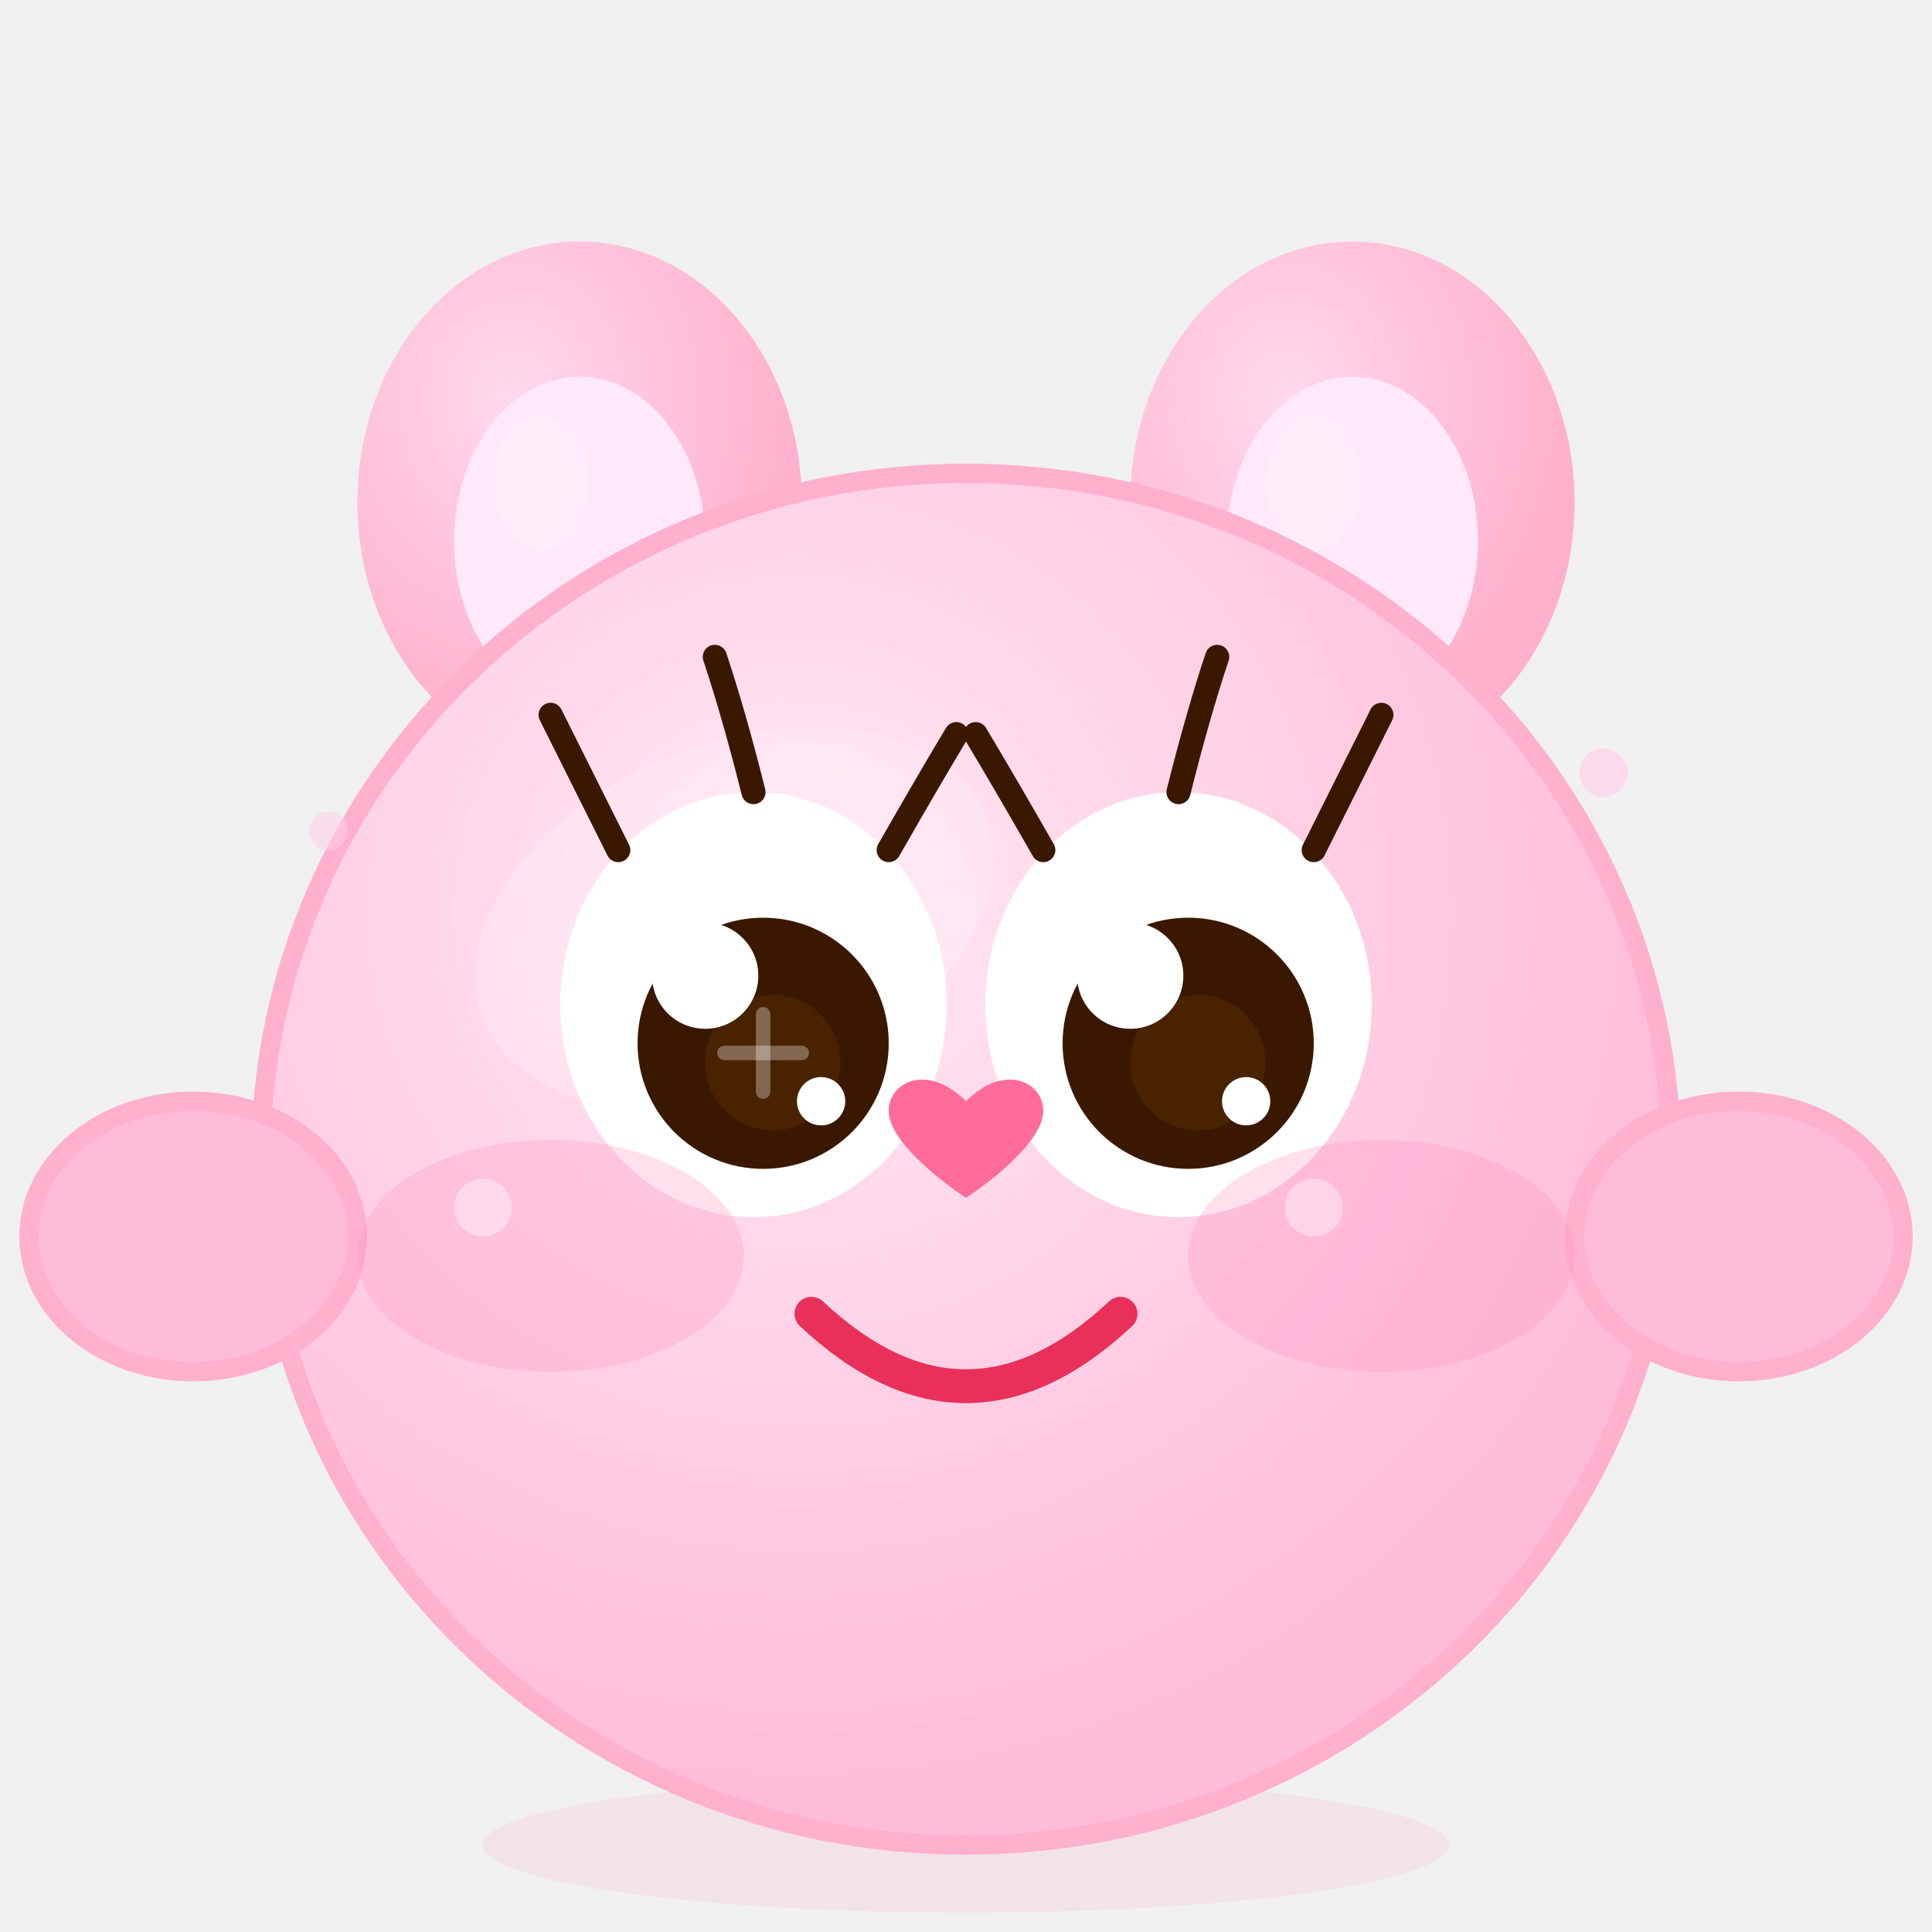
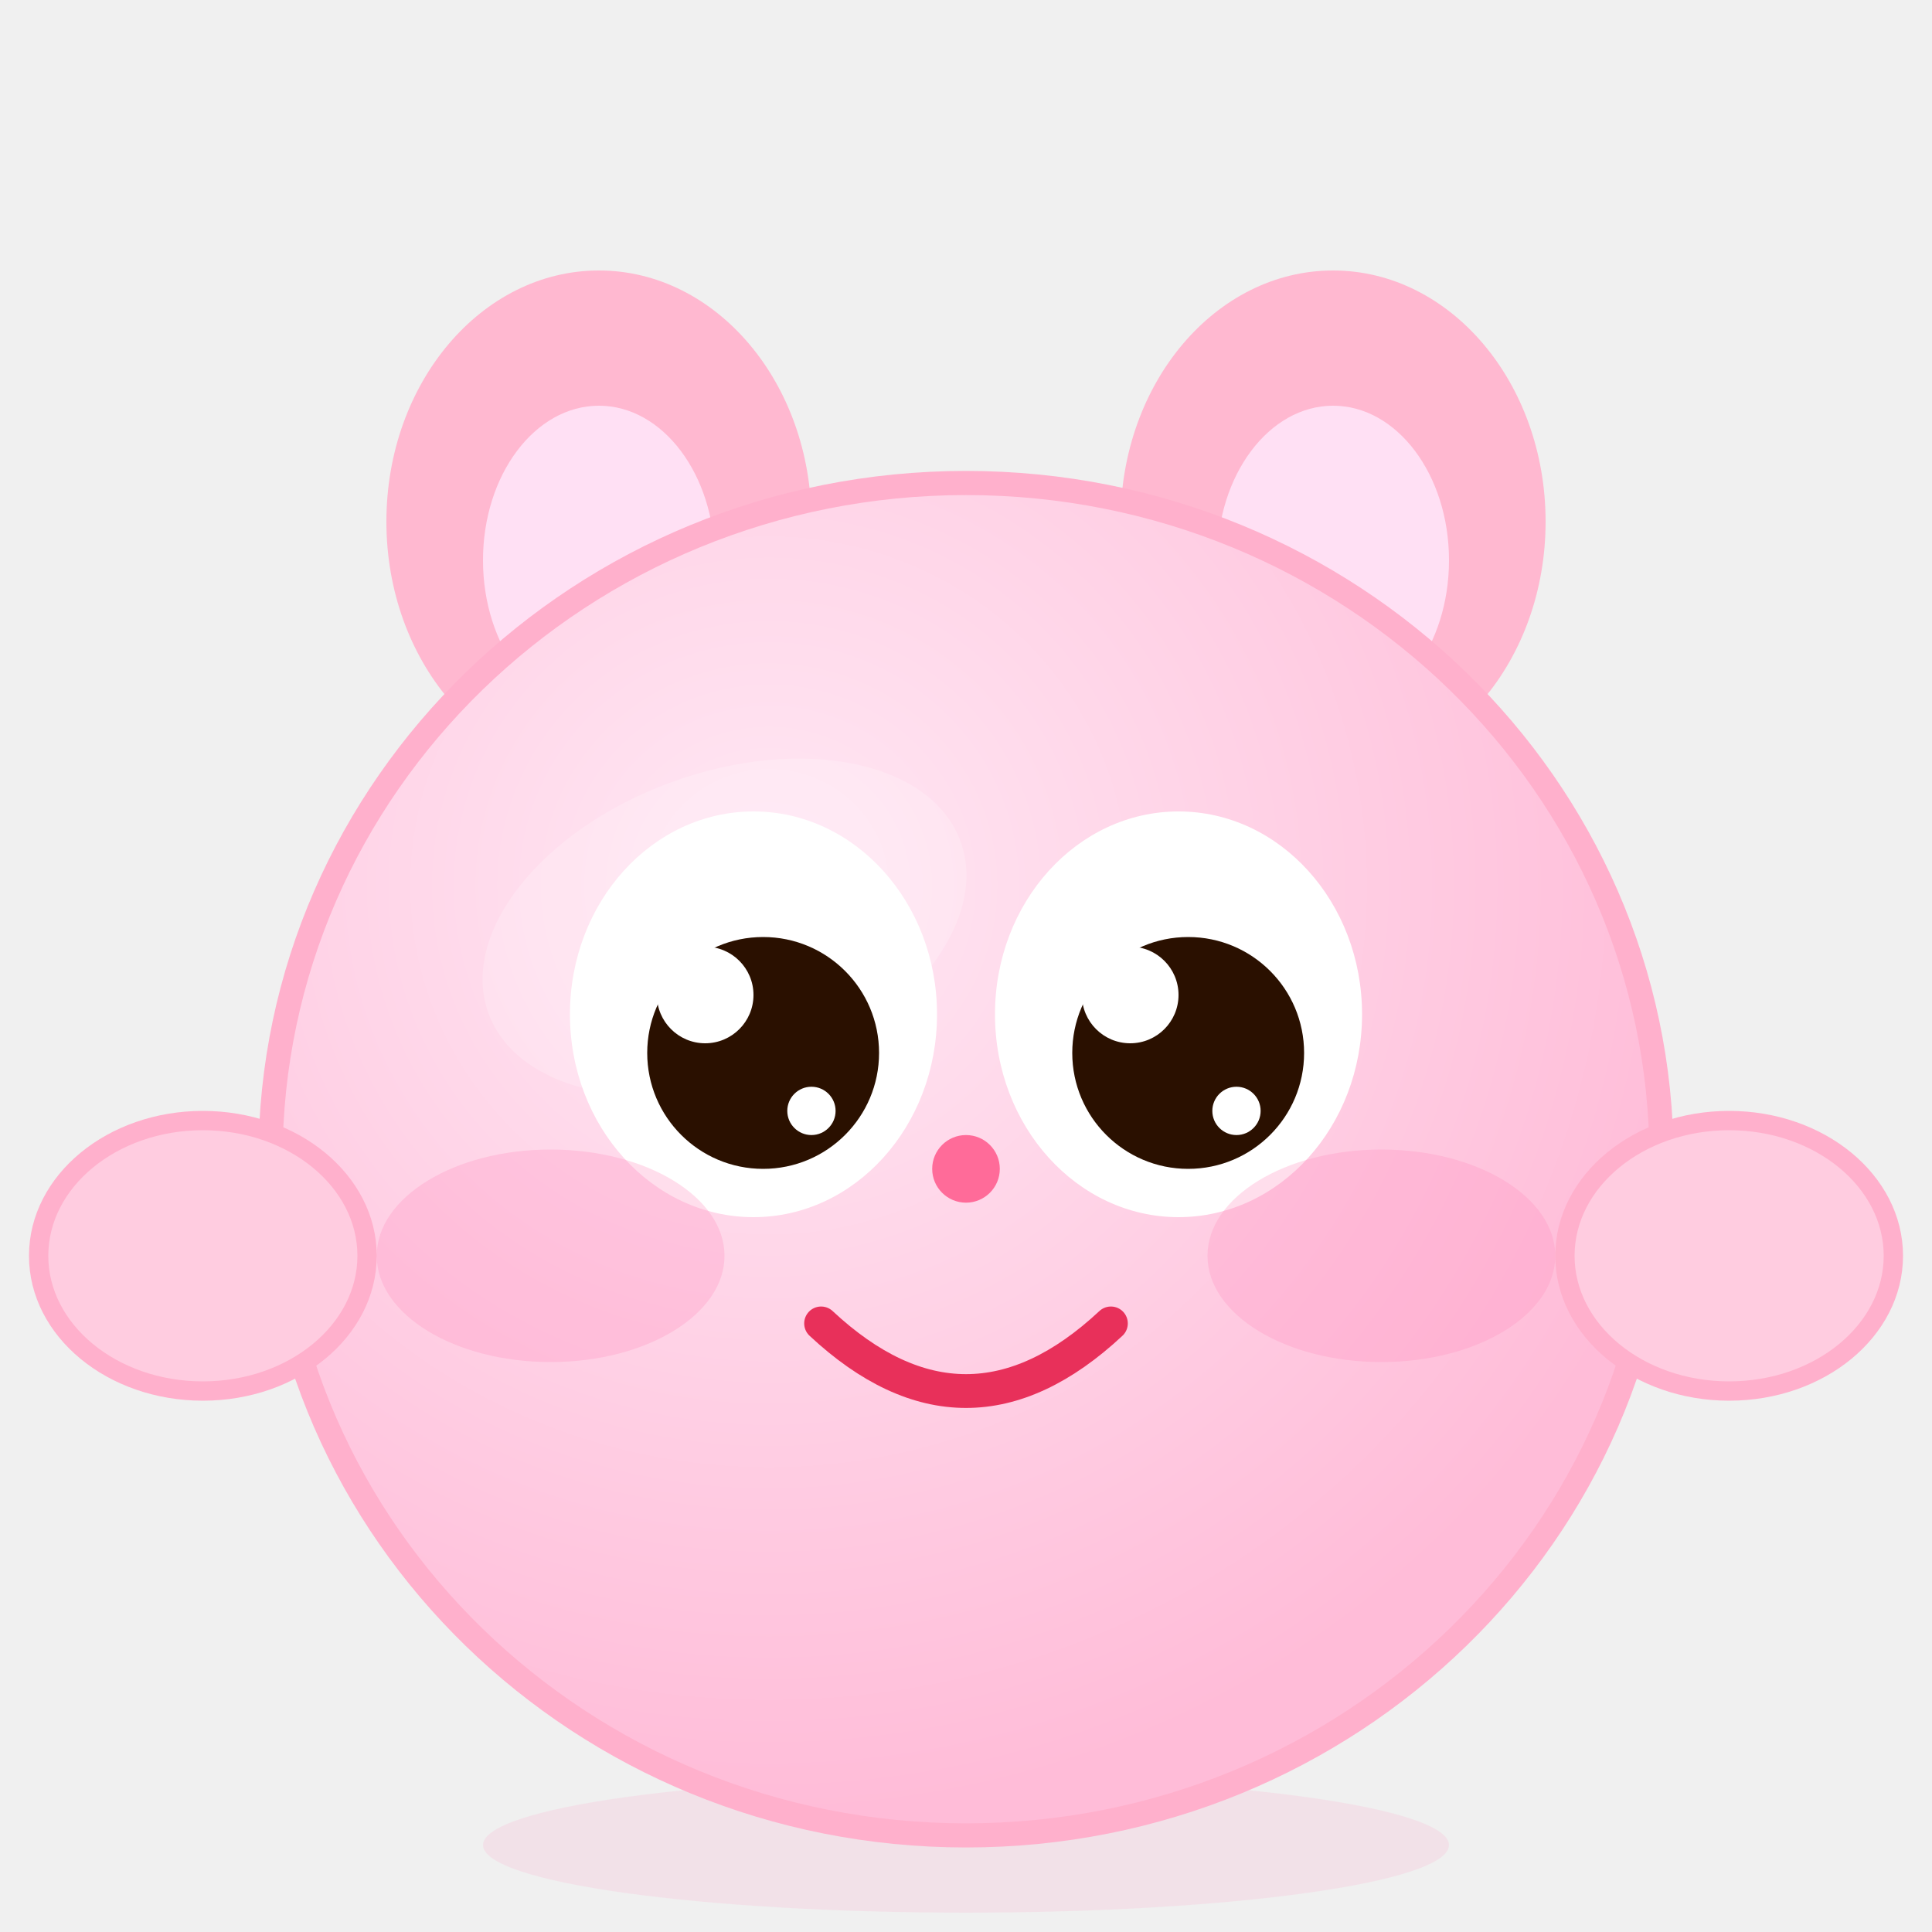
<svg xmlns="http://www.w3.org/2000/svg" viewBox="0 0 200 200">
  <defs>
-     <radialGradient id="bodyG" cx="38%" cy="32%" r="65%">
+     <radialGradient id="bodyN" cx="36%" cy="30%" r="68%">
      <stop offset="0%" stop-color="#FFE8F4" />
      <stop offset="100%" stop-color="#FFBCD8" />
    </radialGradient>
-     <radialGradient id="earG" cx="35%" cy="30%" r="65%">
-       <stop offset="0%" stop-color="#FFD8EC" />
-       <stop offset="100%" stop-color="#FFB0CC" />
-     </radialGradient>
  </defs>
-   <ellipse cx="100" cy="191" rx="50" ry="7" fill="#FF90BE" opacity="0.14" />
-   <ellipse cx="60" cy="52" rx="23" ry="27" fill="url(#earG)" />
-   <ellipse cx="60" cy="56" rx="13" ry="17" fill="#FFE8F8" />
-   <ellipse cx="56" cy="50" rx="5" ry="7" fill="white" opacity="0.28" />
-   <ellipse cx="140" cy="52" rx="23" ry="27" fill="url(#earG)" />
-   <ellipse cx="140" cy="56" rx="13" ry="17" fill="#FFE8F8" />
-   <ellipse cx="136" cy="50" rx="5" ry="7" fill="white" opacity="0.28" />
-   <ellipse cx="100" cy="120" rx="73" ry="71" fill="url(#bodyG)" />
-   <ellipse cx="100" cy="120" rx="73" ry="71" fill="none" stroke="#FFB0CC" stroke-width="2" />
-   <ellipse cx="76" cy="95" rx="28" ry="18" fill="white" opacity="0.2" transform="rotate(-22 76 95)" />
-   <ellipse cx="20" cy="128" rx="17" ry="14" fill="#FFBCD8" stroke="#FFB0CC" stroke-width="2" />
-   <ellipse cx="180" cy="128" rx="17" ry="14" fill="#FFBCD8" stroke="#FFB0CC" stroke-width="2" />
-   <ellipse cx="78" cy="104" rx="20" ry="22" fill="white" />
-   <ellipse cx="122" cy="104" rx="20" ry="22" fill="white" />
-   <circle cx="79" cy="108" r="13" fill="#3A1800" />
-   <circle cx="123" cy="108" r="13" fill="#3A1800" />
-   <circle cx="80" cy="110" r="7" fill="#5C2E00" opacity="0.45" />
-   <circle cx="124" cy="110" r="7" fill="#5C2E00" opacity="0.45" />
-   <circle cx="73" cy="101" r="5.5" fill="white" />
-   <circle cx="117" cy="101" r="5.5" fill="white" />
-   <circle cx="85" cy="114" r="2.5" fill="white" />
-   <circle cx="129" cy="114" r="2.5" fill="white" />
-   <line x1="79" y1="105" x2="79" y2="113" stroke="white" stroke-width="1.5" stroke-linecap="round" opacity="0.32" />
-   <line x1="75" y1="109" x2="83" y2="109" stroke="white" stroke-width="1.5" stroke-linecap="round" opacity="0.32" />
-   <path d="M 64 88 Q 60 80 57 74" stroke="#3A1800" stroke-width="2.5" fill="none" stroke-linecap="round" />
-   <path d="M 78 82 Q 76 74 74 68" stroke="#3A1800" stroke-width="2.5" fill="none" stroke-linecap="round" />
-   <path d="M 92 88 Q 96 81 99 76" stroke="#3A1800" stroke-width="2.5" fill="none" stroke-linecap="round" />
-   <path d="M 108 88 Q 104 81 101 76" stroke="#3A1800" stroke-width="2.5" fill="none" stroke-linecap="round" />
-   <path d="M 122 82 Q 124 74 126 68" stroke="#3A1800" stroke-width="2.5" fill="none" stroke-linecap="round" />
-   <path d="M 136 88 Q 140 80 143 74" stroke="#3A1800" stroke-width="2.5" fill="none" stroke-linecap="round" />
-   <path d="M 100 124 C 97 122 92 118 92 115 C 92 112 96 110 100 114 C 104 110 108 112 108 115 C 108 118 103 122 100 124 Z" fill="#FF6B99" />
-   <ellipse cx="57" cy="130" rx="20" ry="12" fill="#FF90BE" opacity="0.28" />
-   <ellipse cx="143" cy="130" rx="20" ry="12" fill="#FF90BE" opacity="0.28" />
-   <circle cx="50" cy="125" r="3" fill="white" opacity="0.38" />
-   <circle cx="136" cy="125" r="3" fill="white" opacity="0.38" />
-   <path d="M 84 136 Q 100 151 116 136" stroke="#E8305A" stroke-width="3.5" fill="none" stroke-linecap="round" />
-   <circle cx="166" cy="80" r="2.5" fill="#FFD0E8" opacity="0.7" />
-   <circle cx="34" cy="86" r="2" fill="#FFD0E8" opacity="0.55" />
+   <ellipse cx="100" cy="191" rx="50" ry="7" fill="#FF90BE" opacity="0.15" />
+   <ellipse cx="62" cy="54" rx="22" ry="26" fill="#FFB8D0" />
+   <ellipse cx="62" cy="58" rx="12" ry="16" fill="#FFE0F4" />
+   <ellipse cx="138" cy="54" rx="22" ry="26" fill="#FFB8D0" />
+   <ellipse cx="138" cy="58" rx="12" ry="16" fill="#FFE0F4" />
+   <ellipse cx="100" cy="120" rx="72" ry="70" fill="url(#bodyN)" />
+   <ellipse cx="100" cy="120" rx="72" ry="70" fill="none" stroke="#FFB0CC" stroke-width="2.5" />
+   <ellipse cx="75" cy="96" rx="26" ry="16" fill="white" opacity="0.2" transform="rotate(-20 75 96)" />
+   <ellipse cx="21" cy="130" rx="17" ry="14" fill="#FFCCE0" stroke="#FFB0CC" stroke-width="2" />
+   <ellipse cx="179" cy="130" rx="17" ry="14" fill="#FFCCE0" stroke="#FFB0CC" stroke-width="2" />
+   <ellipse cx="78" cy="105" rx="19" ry="21" fill="white" />
+   <ellipse cx="122" cy="105" rx="19" ry="21" fill="white" />
+   <circle cx="79" cy="109" r="12" fill="#2A1000" />
+   <circle cx="123" cy="109" r="12" fill="#2A1000" />
+   <circle cx="73" cy="103" r="5" fill="white" />
+   <circle cx="117" cy="103" r="5" fill="white" />
+   <circle cx="84" cy="115" r="2.5" fill="white" />
+   <circle cx="128" cy="115" r="2.5" fill="white" />
+   <circle cx="100" cy="121" r="3.5" fill="#FF6B99" />
+   <ellipse cx="57" cy="130" rx="18" ry="11" fill="#FF90BE" opacity="0.3" />
+   <ellipse cx="143" cy="130" rx="18" ry="11" fill="#FF90BE" opacity="0.3" />
+   <path d="M 85 137 Q 100 151 115 137" stroke="#E8305A" stroke-width="3.5" fill="none" stroke-linecap="round" />
</svg>
